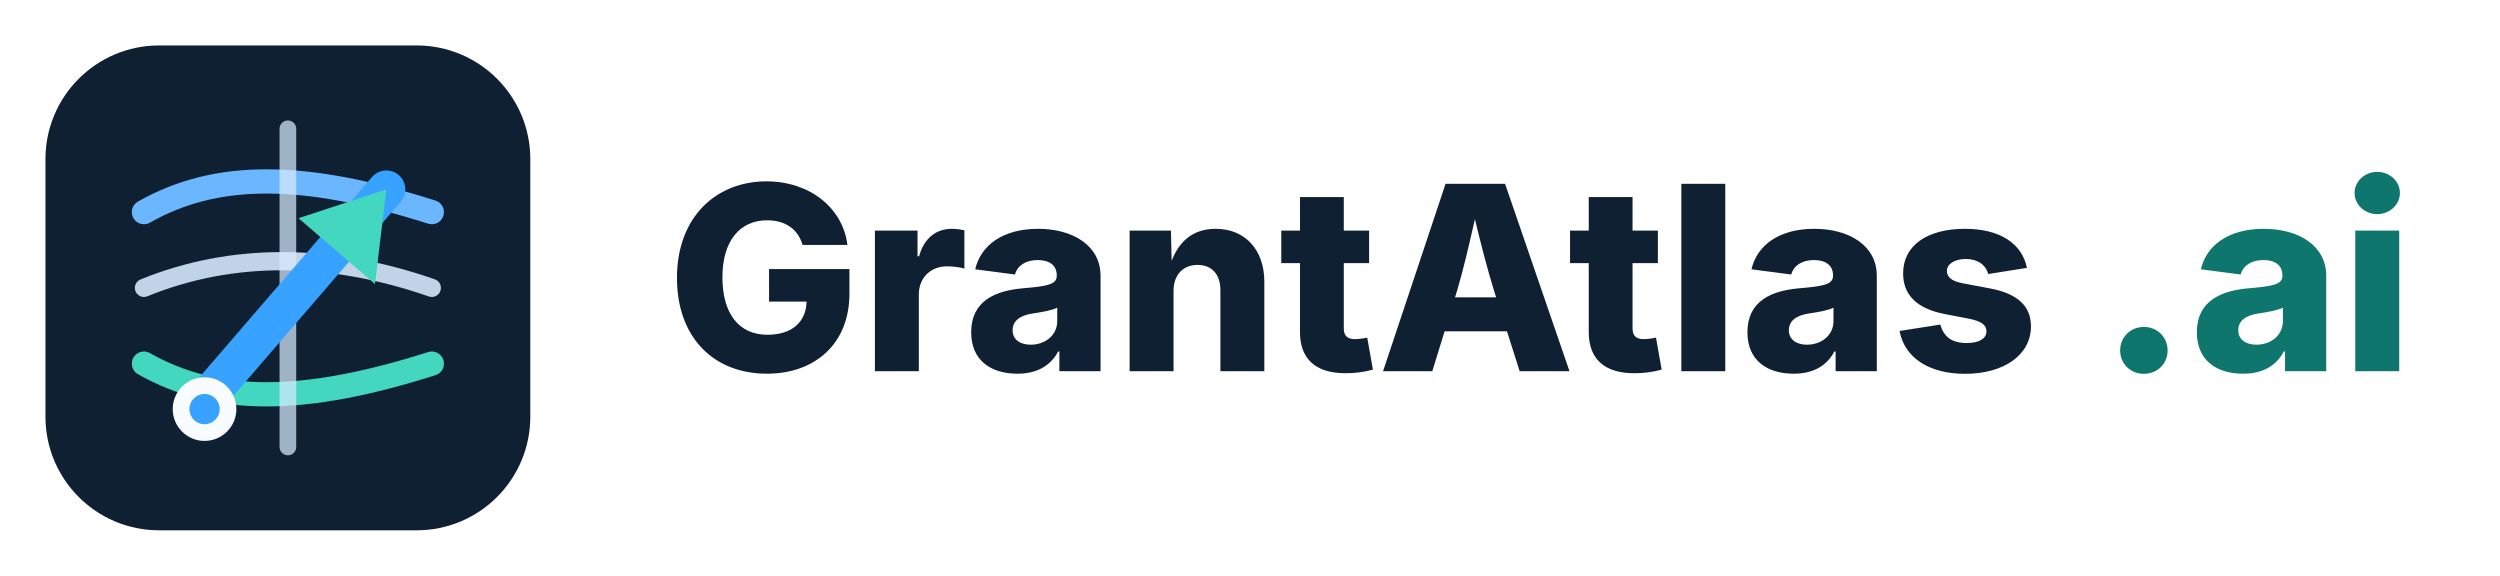
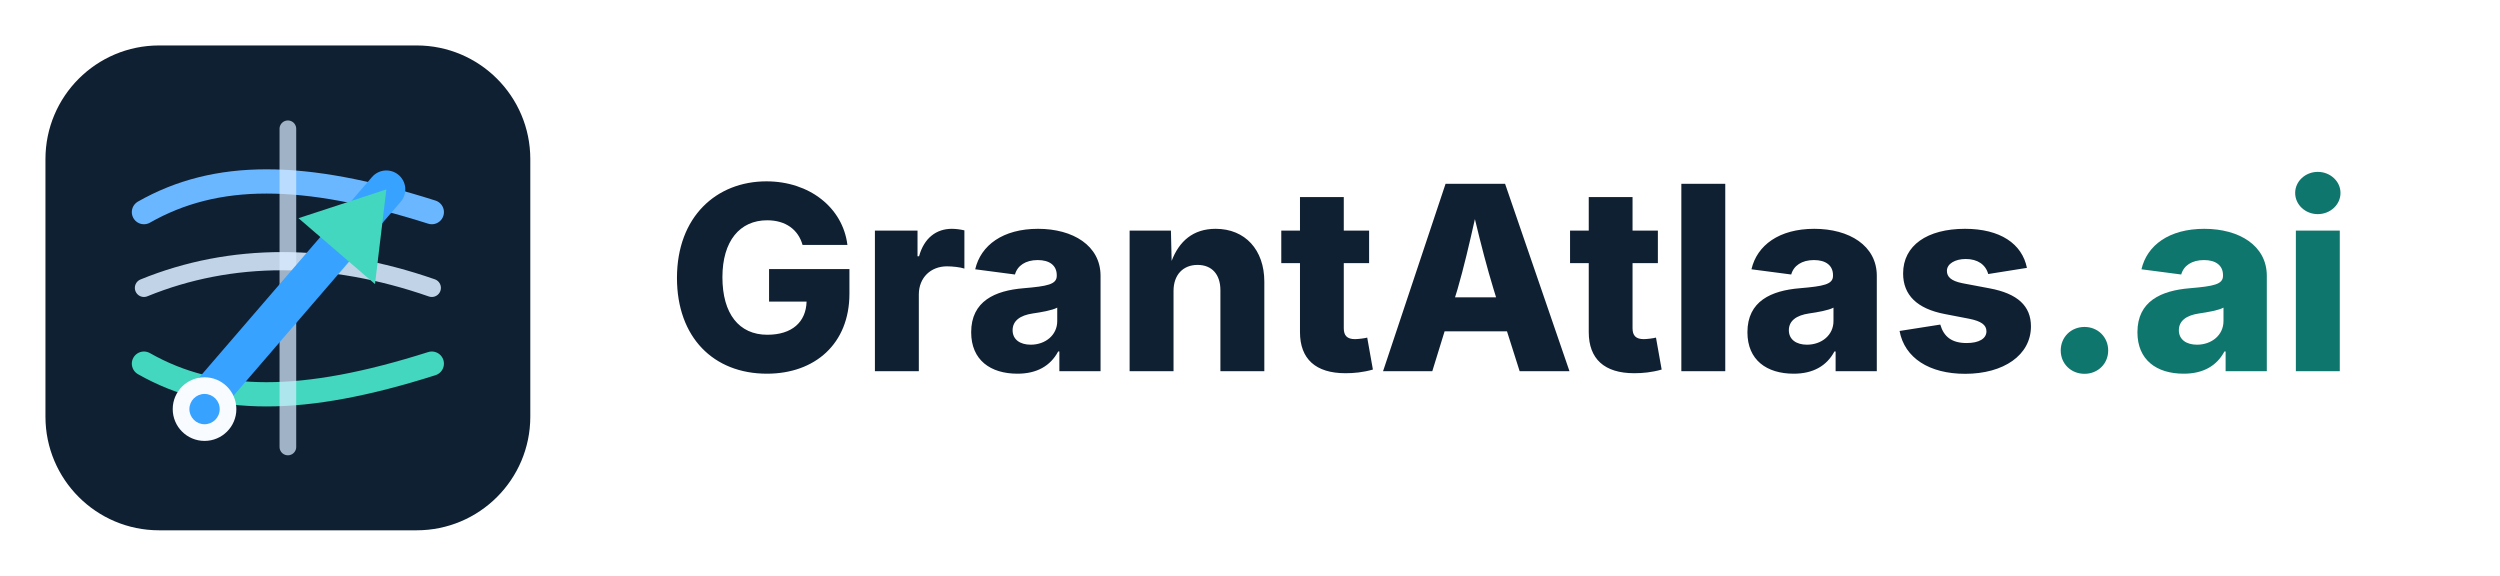
<svg xmlns="http://www.w3.org/2000/svg" viewBox="0 0 330 76" role="img" aria-labelledby="title">
  <g transform="translate(6 6)">
    <rect width="64" height="64" rx="15" fill="#102033" />
    <path d="M13 22c9.5-5.4 21-5.4 38 0" fill="none" stroke="#6BB7FF" stroke-width="3.2" stroke-linecap="round" />
    <path d="M13 32c11.5-4.7 24.5-4.7 38 0" fill="none" stroke="#D8ECFF" stroke-width="2.4" stroke-linecap="round" opacity=".88" />
    <path d="M13 42c9.5 5.4 21 5.4 38 0" fill="none" stroke="#42D7BE" stroke-width="3.2" stroke-linecap="round" />
    <path d="M32 11v42" fill="none" stroke="#D8ECFF" stroke-width="2.2" stroke-linecap="round" opacity=".72" />
    <path d="M20 48 45 19" fill="none" stroke="#37A2FF" stroke-width="5" stroke-linecap="round" />
    <path d="M45 19 43.5 31.5 33.4 22.8Z" fill="#42D7BE" />
    <circle cx="21" cy="48" r="4.2" fill="#F8FBFF" />
    <circle cx="21" cy="48" r="2" fill="#37A2FF" />
  </g>
-   <text x="88" y="49" fill="#102033" font-family="Inter, ui-sans-serif, system-ui, -apple-system, BlinkMacSystemFont, 'Segoe UI', sans-serif" font-size="34" font-weight="800">GrantAtlas</text>
-   <text x="277" y="49" fill="#0F766E" font-family="Inter, ui-sans-serif, system-ui, -apple-system, BlinkMacSystemFont, 'Segoe UI', sans-serif" font-size="34" font-weight="800">.ai</text>
+   <text x="88" y="49" fill="#102033" font-family="Inter, ui-sans-serif, system-ui, -apple-system, BlinkMacSystemFont, 'Segoe UI', sans-serif" font-size="34" font-weight="800">GrantAtlas<tspan fill="#0F766E">.ai</tspan>
+   </text>
</svg>
